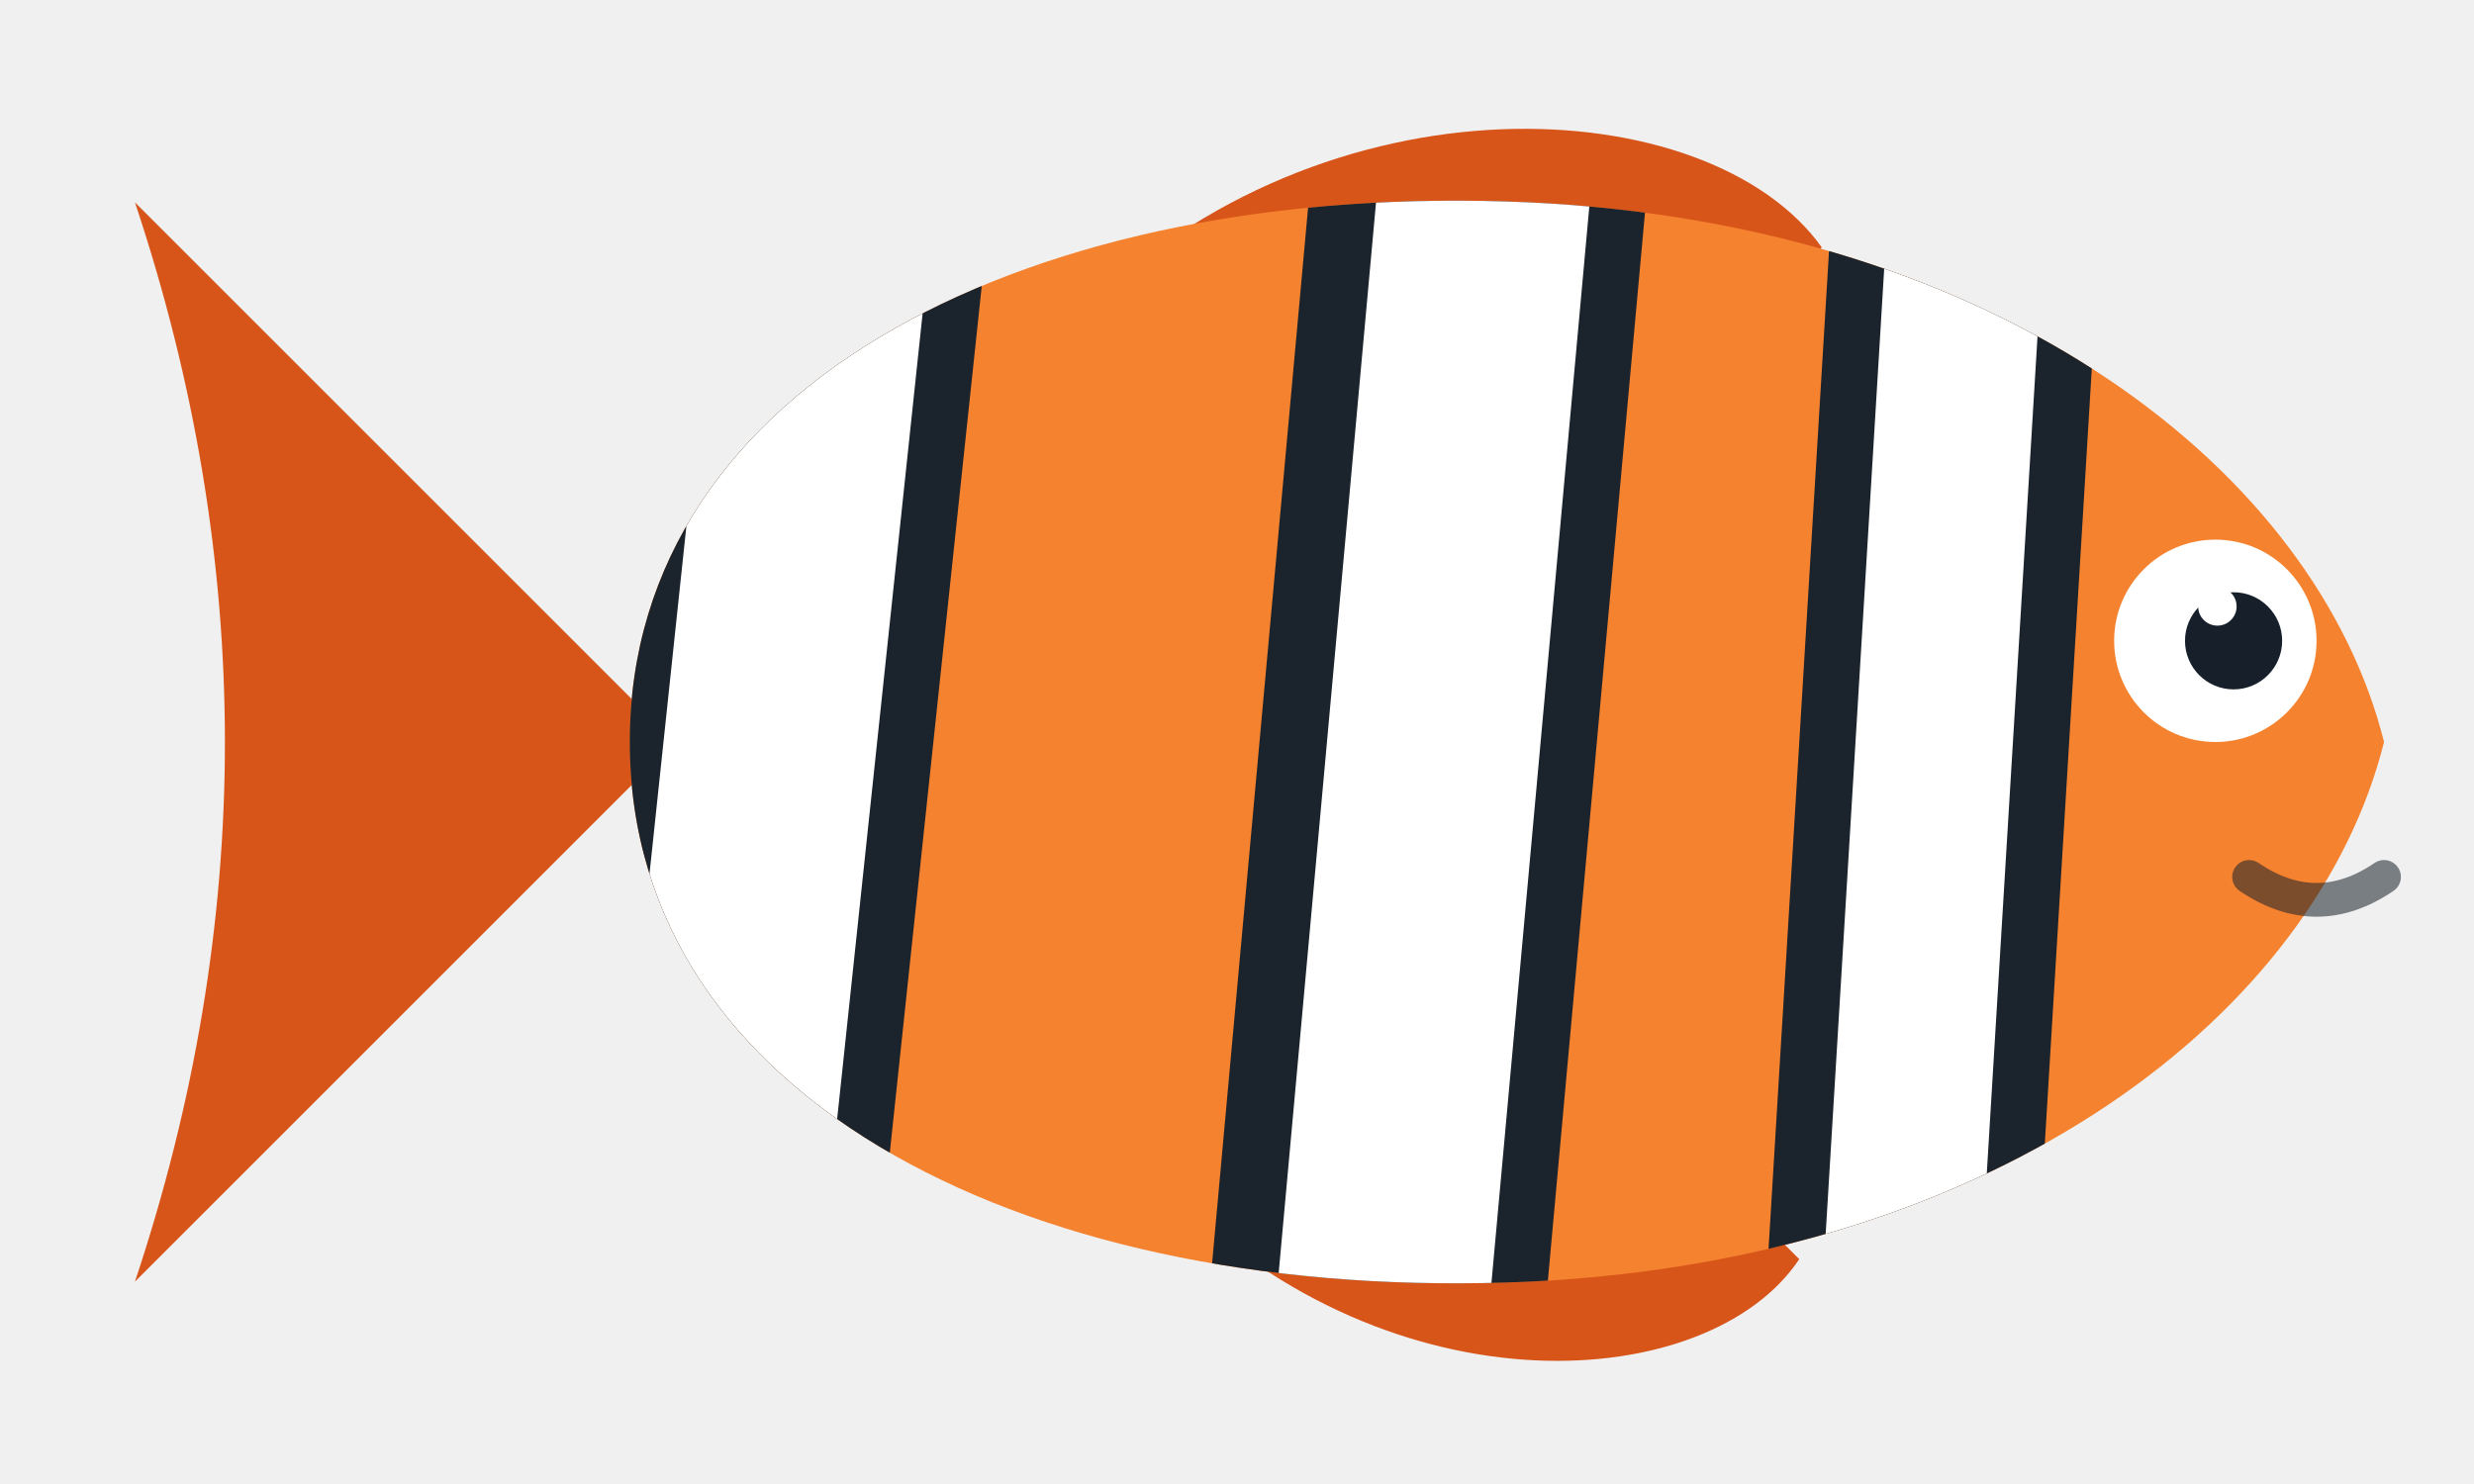
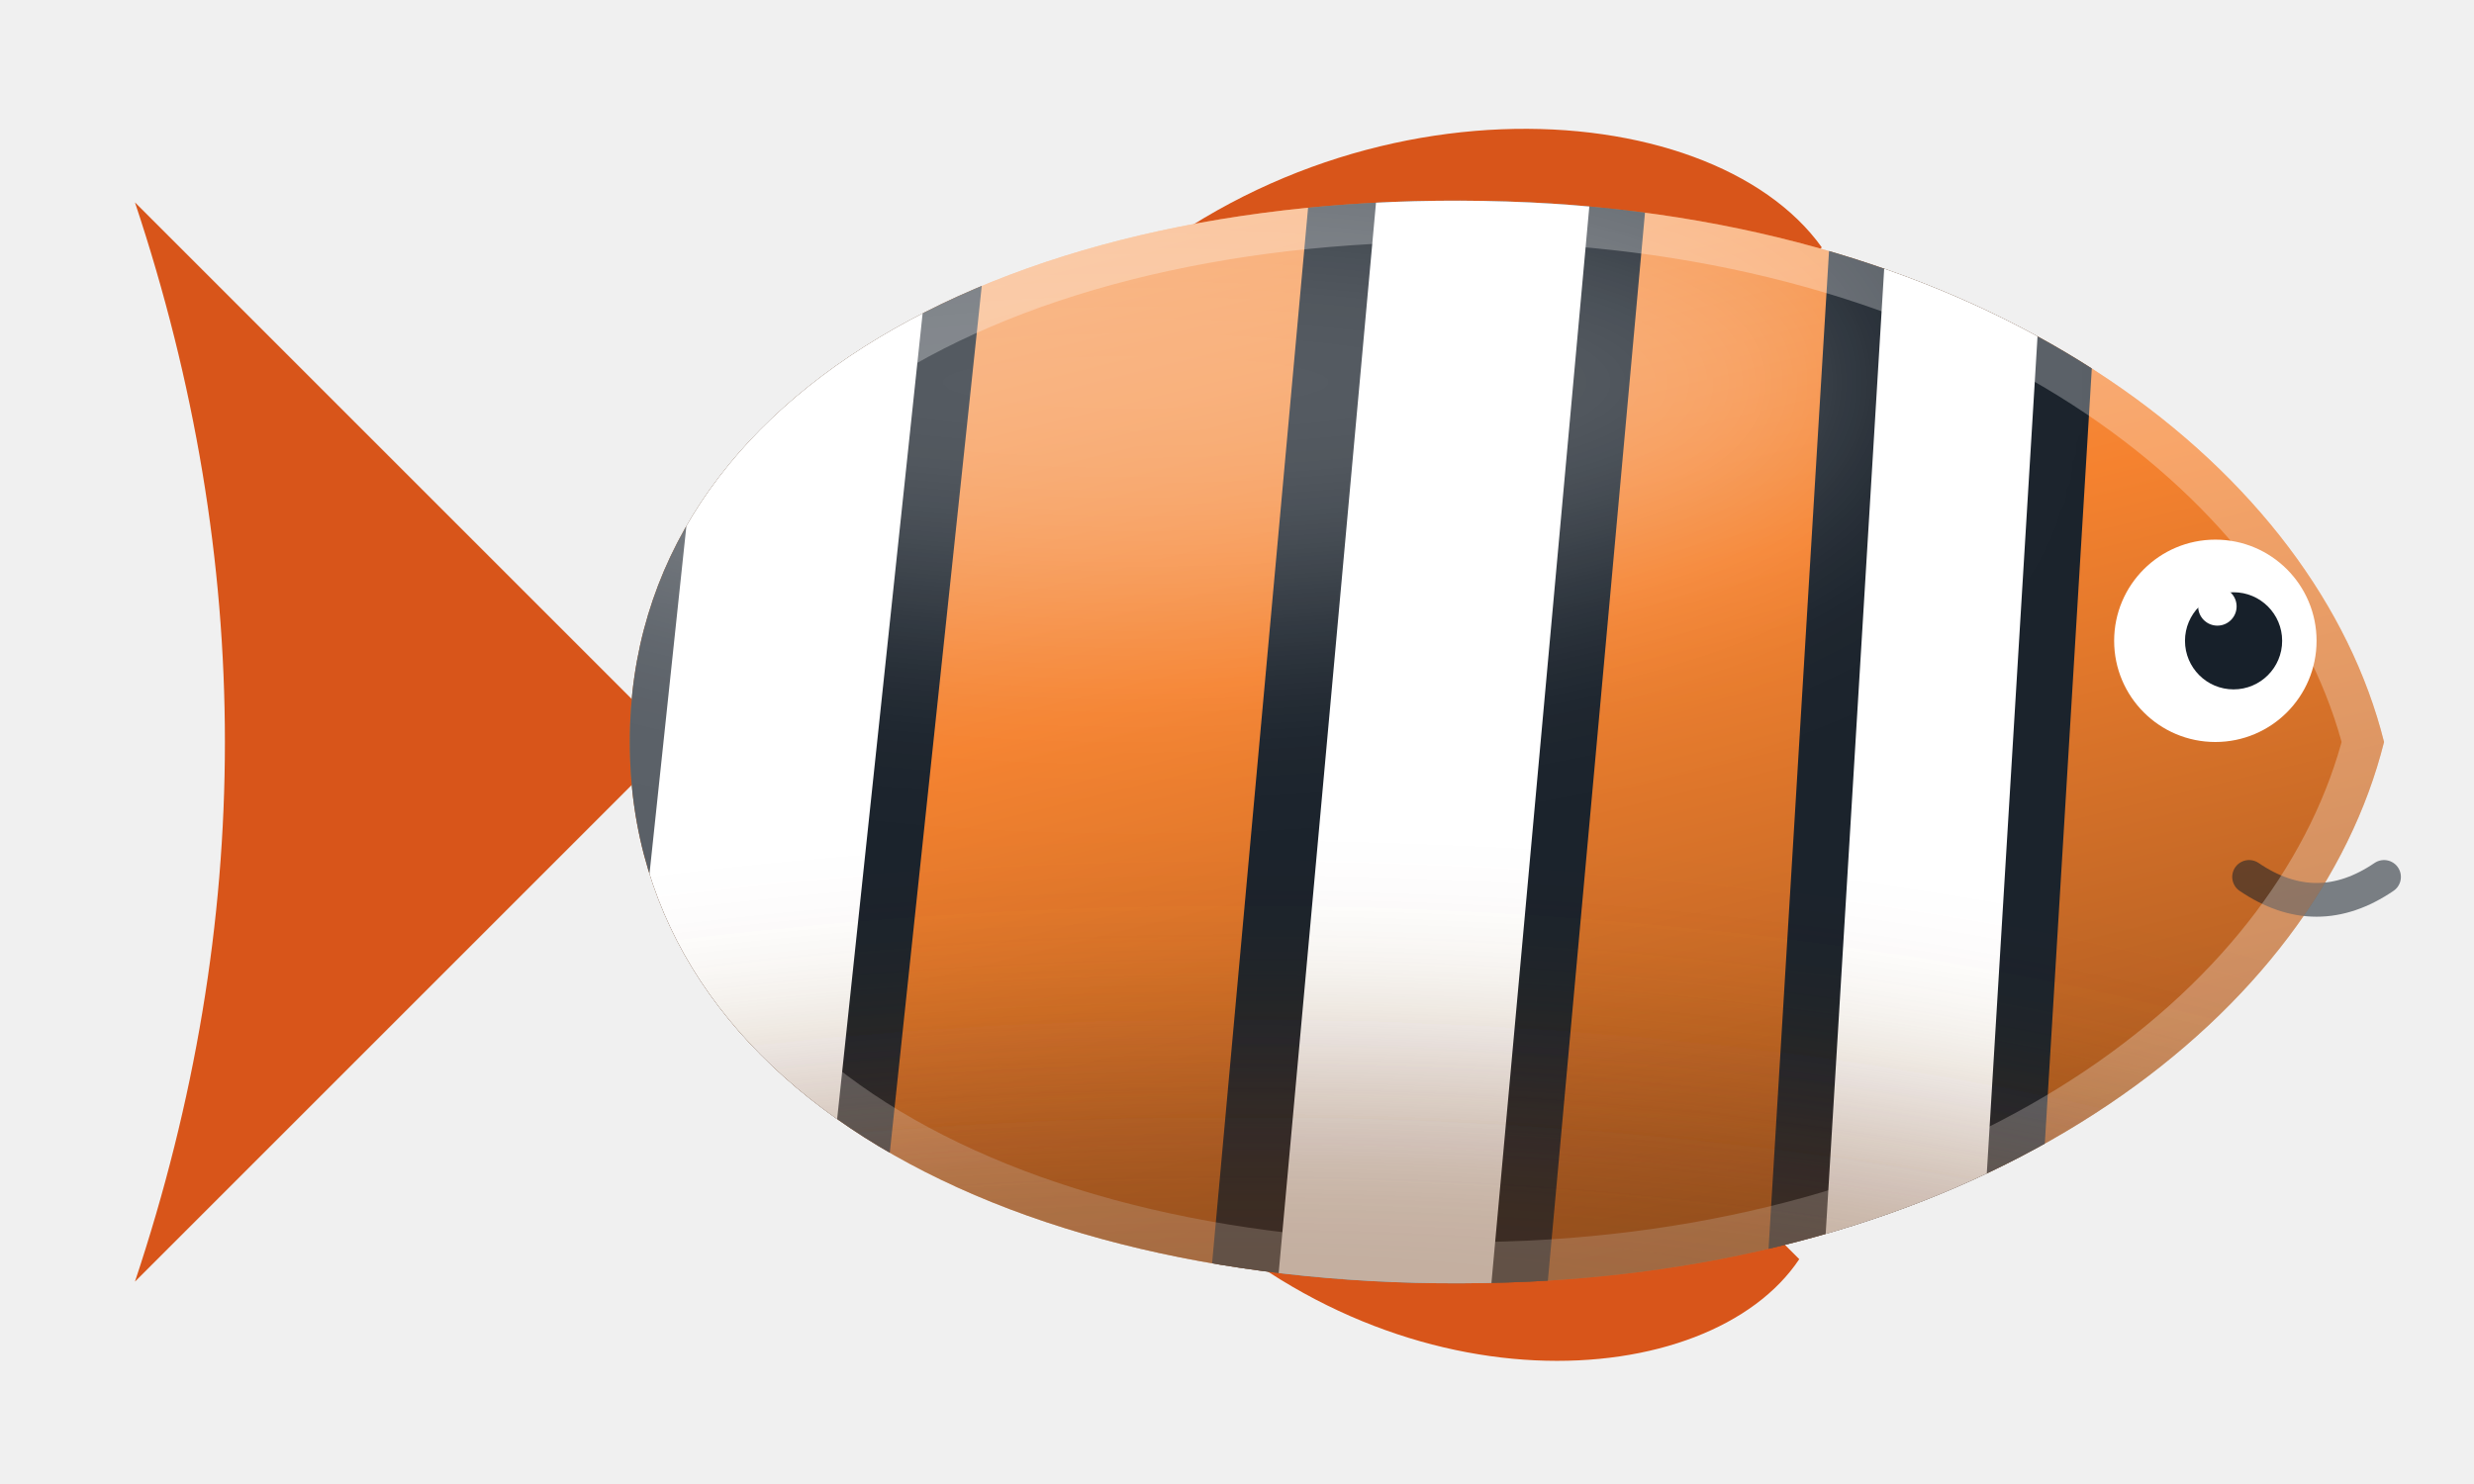
<svg xmlns="http://www.w3.org/2000/svg" viewBox="0 0 220 132" width="660" height="396">
  <defs>
    <clipPath id="c">
      <path d="M56,66 C56,34 92,16 136,18 C178,20 206,42 212,66 C206,90 178,112 136,114 C92,116 56,98 56,66 Z" />
    </clipPath>
+     <linearGradient id="vol" x1="0.15" y1="0" x2="0.55" y2="1">
+       <stop offset="0" stop-color="#f8a86d" />
+       <stop offset="0.45" stop-color="#f5822f" />
+       <stop offset="1" stop-color="#ac5b21" />
+     </linearGradient>
+     <filter id="soft" x="-60%" y="-60%" width="220%" height="220%">
+       <feGaussianBlur stdDeviation="9.2" />
+     </filter>
  </defs>
  <path d="M60,66 L12,18 Q28,66 12,114 Z" fill="#d8551a" />
  <path d="M96,28 C118,6 152,8 162,22 L146,40 Z" fill="#d8551a" />
  <path d="M104,106 C124,126 152,124 160,112 L142,94 Z" fill="#d8551a" />
-   <path d="M56,66 C56,34 92,16 136,18 C178,20 206,42 212,66 C206,90 178,112 136,114 C92,116 56,98 56,66 Z" fill="#f5822f" />
+   <path d="M56,66 C56,34 92,16 136,18 C178,20 206,42 212,66 C206,90 178,112 136,114 C92,116 56,98 56,66 Z" fill="url(#vol)" />
  <g clip-path="url(#c)">
    <path d="M60,0 L90,0 L76,132 L46,132 Z" fill="#1b232c" />
    <path d="M66,0 L85,0 L71,132 L52,132 Z" fill="#ffffff" />
    <path d="M118,0 L148,0 L136,132 L106,132 Z" fill="#1b232c" />
    <path d="M124,0 L143,0 L131,132 L112,132 Z" fill="#ffffff" />
    <path d="M164,0 L188,0 L180,132 L156,132 Z" fill="#1b232c" />
    <path d="M169,0 L183,0 L175,132 L161,132 Z" fill="#ffffff" />
  </g>
  <circle cx="197" cy="57" r="9" fill="#fff" />
  <circle cx="198.62" cy="57" r="4.32" fill="#17202a" />
  <circle cx="197.18" cy="53.94" r="1.71" fill="#fff" />
  <path d="M200,78 q6,4.08 12,0" fill="none" stroke="#17202a" stroke-width="3" stroke-linecap="round" opacity=".55" />
+   <g clip-path="url(#c)">
+     <path d="M56,66 C56,34 92,16 136,18 C178,20 206,42 212,66 C206,90 178,112 136,114 C92,116 56,98 56,66 Z" fill="none" stroke="#ffffff" stroke-width="7.3" opacity=".28" />
+     <ellipse cx="101" cy="34" rx="66" ry="20" fill="#ffffff" opacity=".26" filter="url(#soft)" />
+     <ellipse cx="110" cy="140" rx="136" ry="45" fill="#6e3b15" opacity=".42" filter="url(#soft)" />
+   </g>
</svg>
